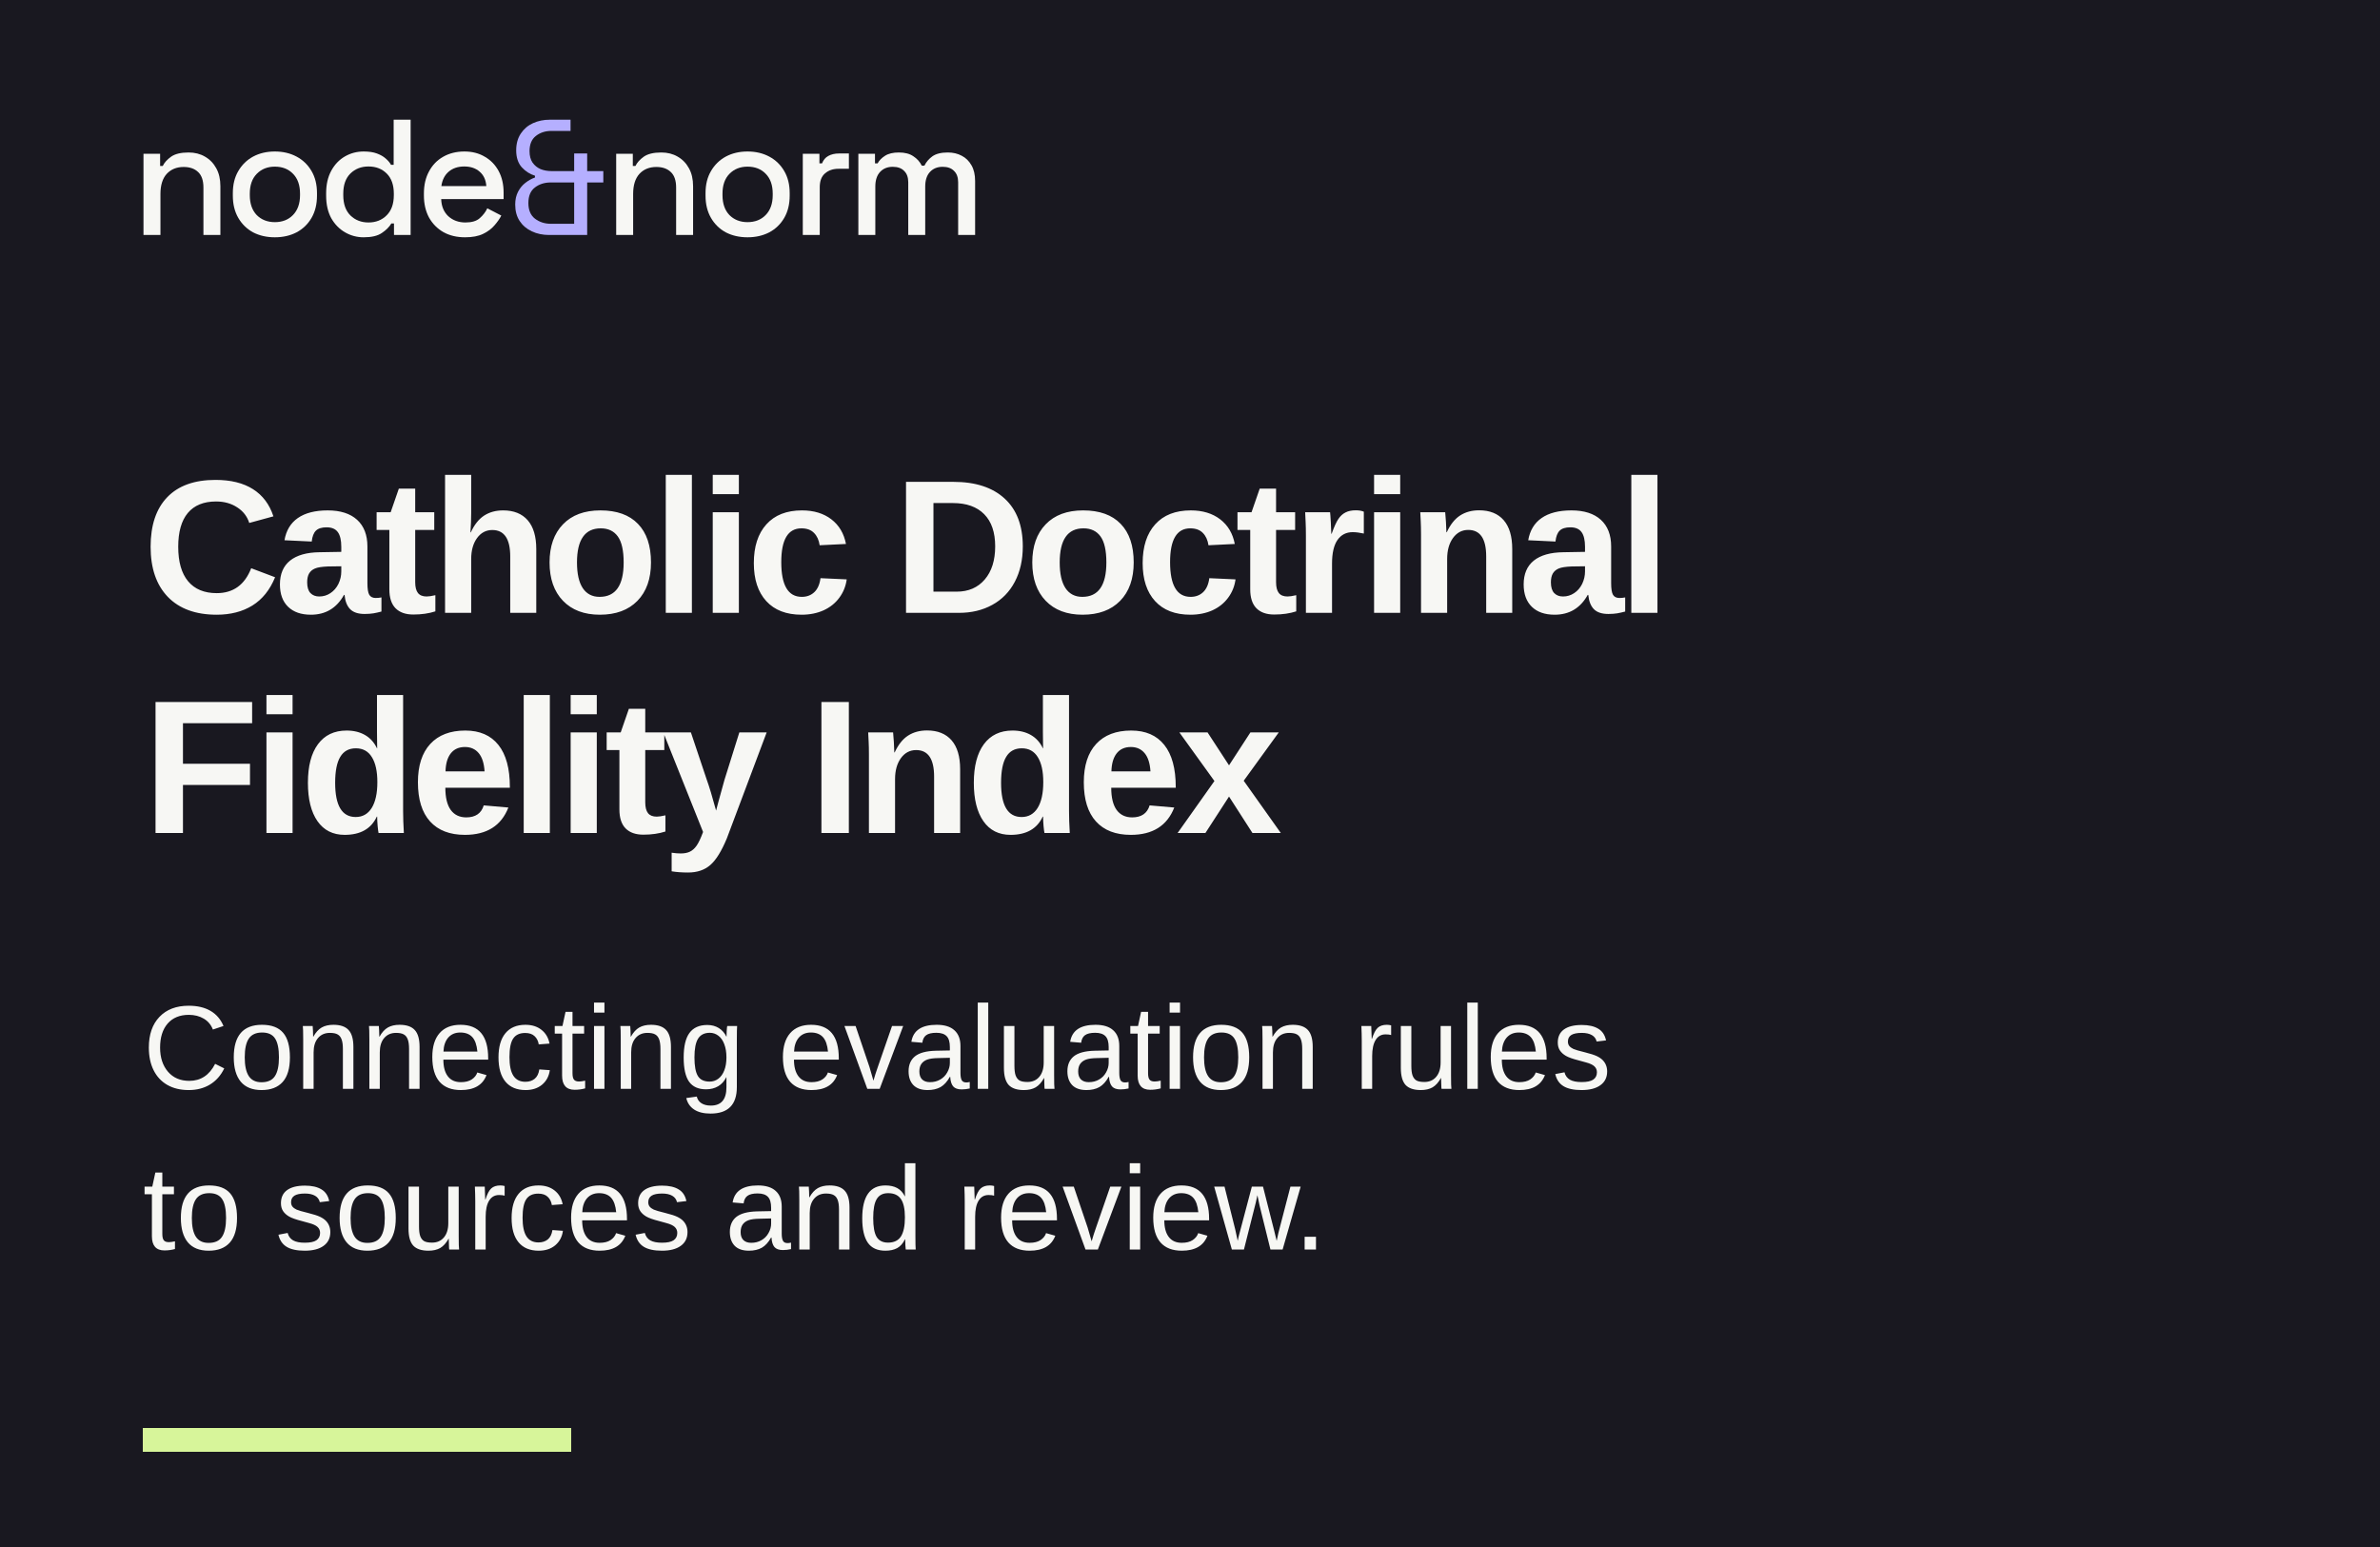
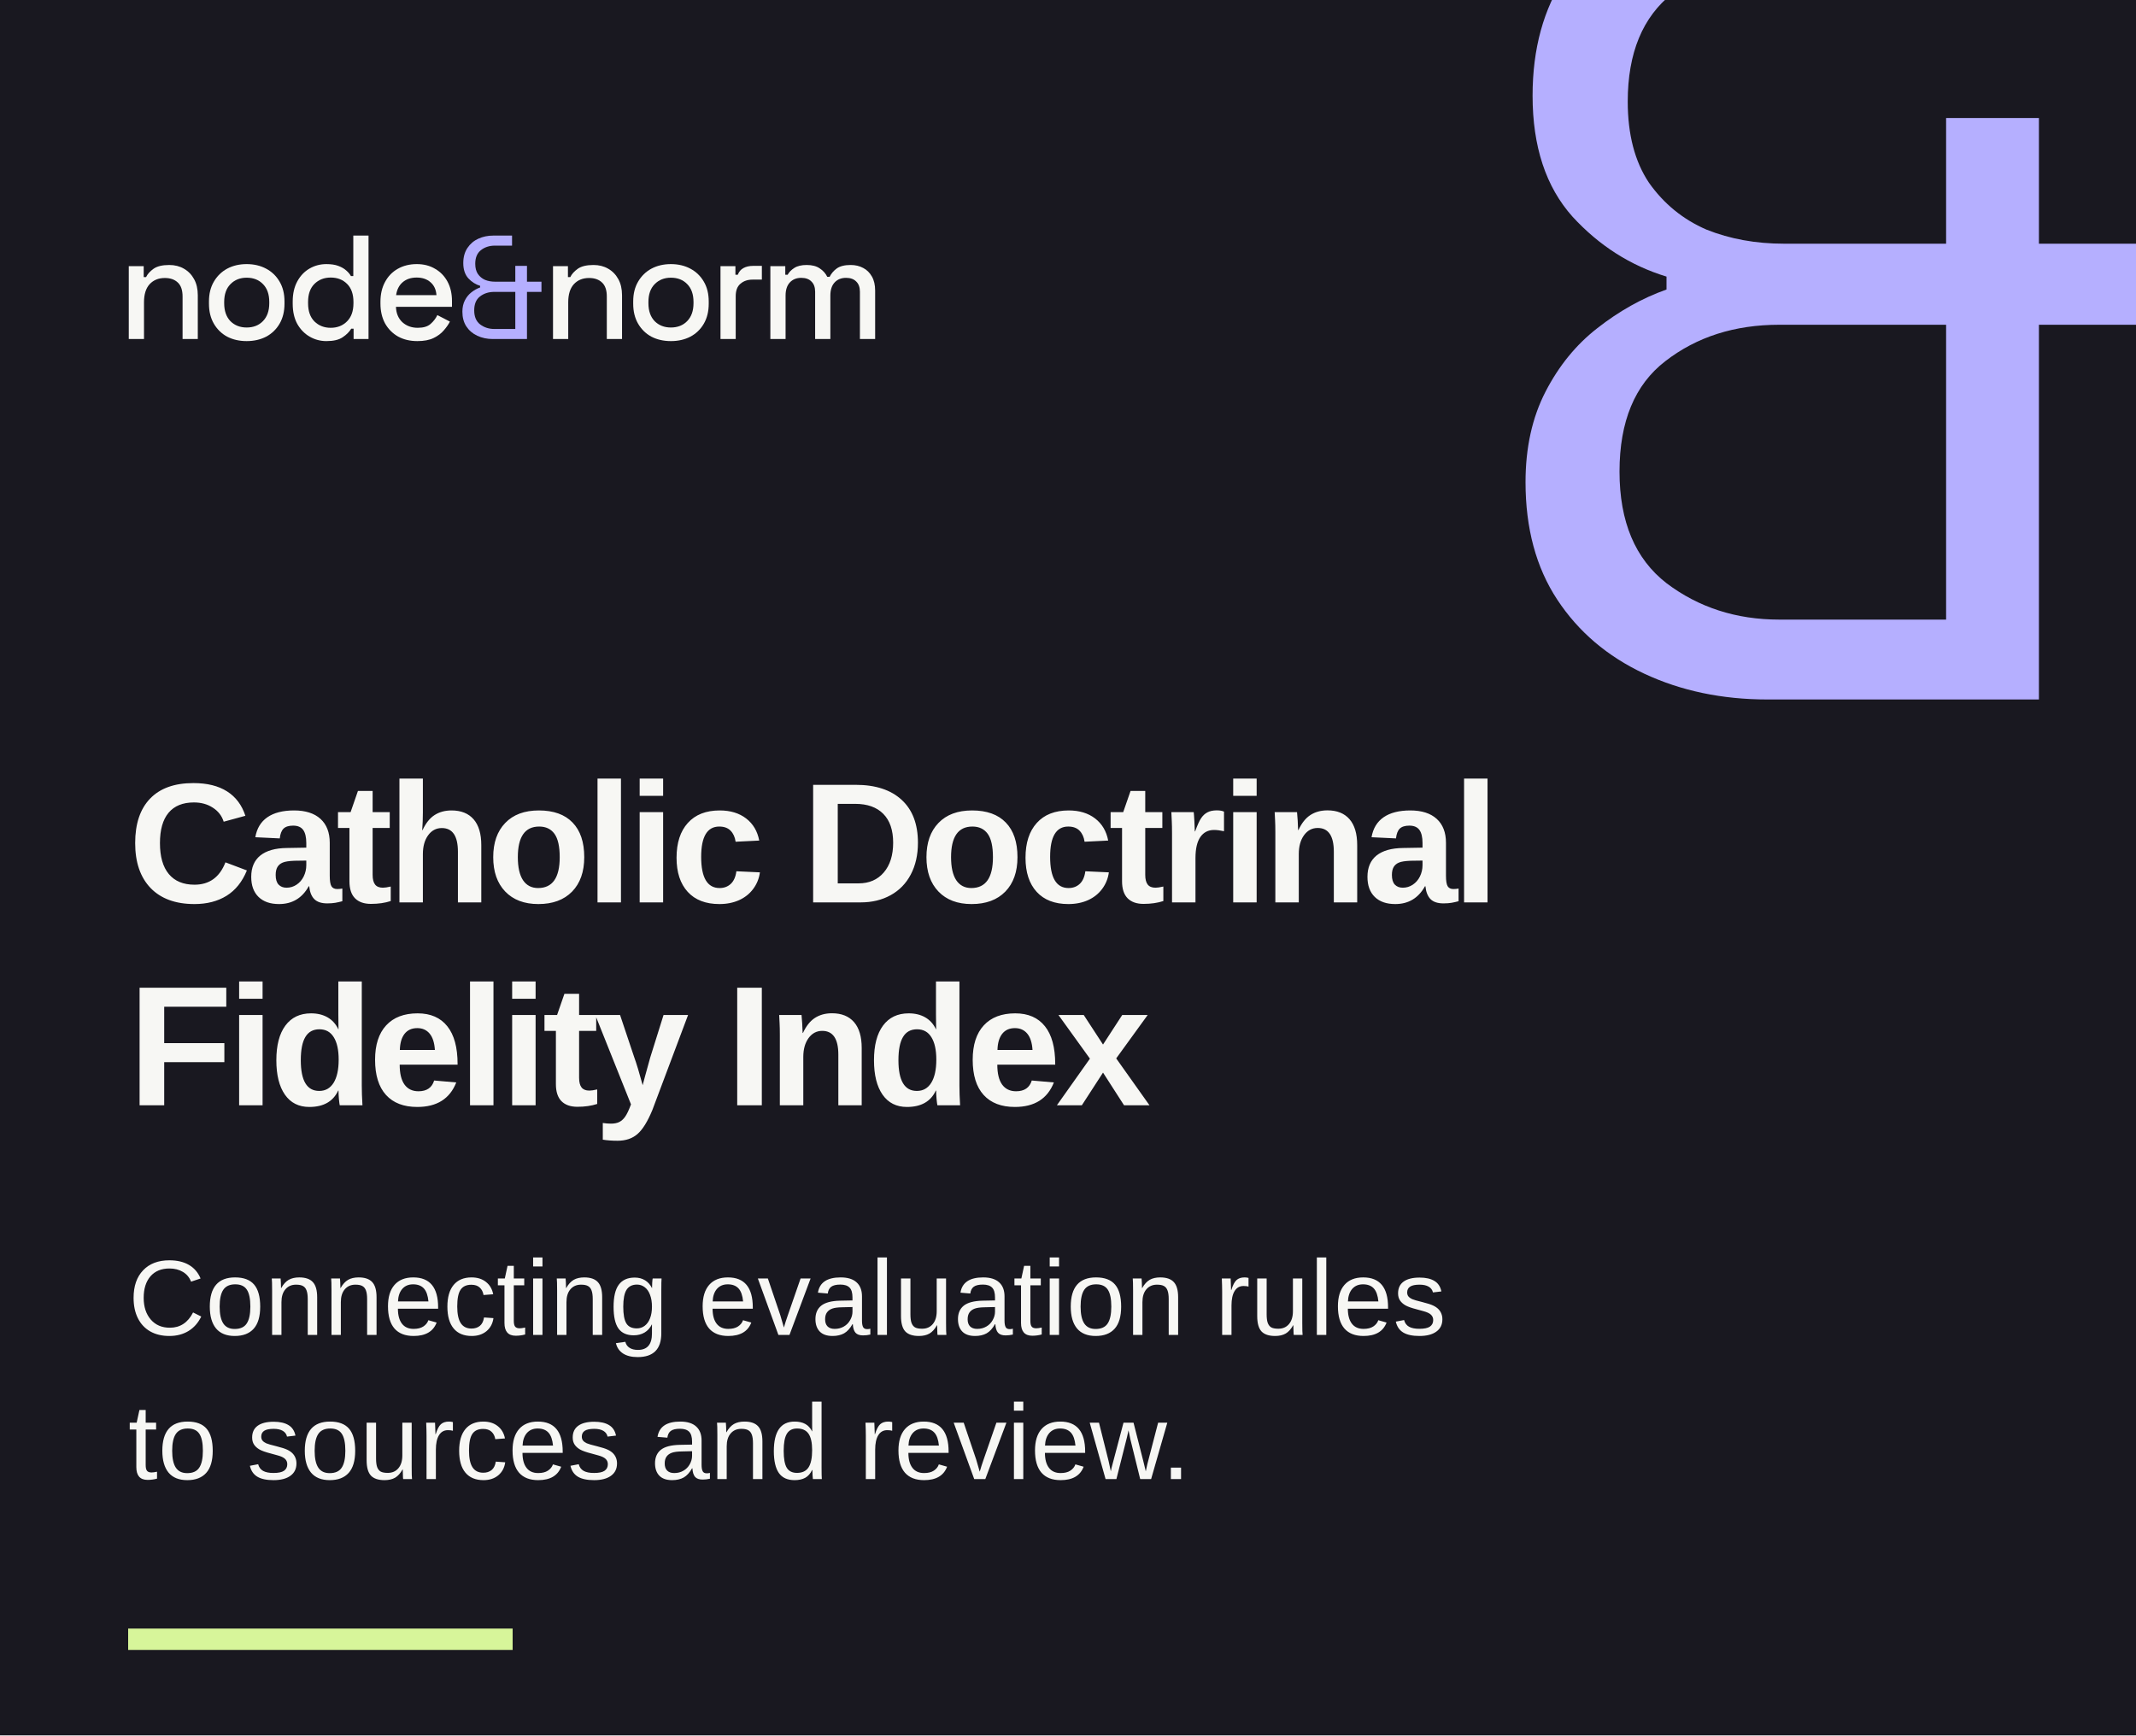
- <svg xmlns="http://www.w3.org/2000/svg" width="400" height="260" viewBox="0 0 400 260" role="img" aria-labelledby="title desc">
-   <rect width="400" height="260" fill="#191820" />
-   <svg viewBox="34.48 -338 2428 346.72" x="24" y="20" width="140" height="20" aria-hidden="true">
+ <svg xmlns="http://www.w3.org/2000/svg" width="400" height="325" viewBox="0 0 400 325" role="img" aria-labelledby="title desc" overflow="hidden">
+   <rect width="400" height="325" fill="#191820" />
+   <path data-artwork="cover-ampersand" aria-hidden="true" d="M250 0Q192 0 145 -22Q98 -44 71 -85Q44 -126 44 -185Q44 -229 61 -262Q78 -295 105 -316Q133 -338 164 -349L164 -360Q118 -374 84 -411Q50 -449 50 -514Q50 -574 78 -616Q106 -658 152 -679Q198 -700 254 -700L380 -700L380 -632L264 -632Q208 -632 169 -601Q131 -571 131 -509Q131 -467 149 -440Q168 -413 198 -400Q228 -388 264 -388L402 -388L402 -495L481 -495L481 -388L579 -388L579 -319L481 -319L481 0L250 0ZM260 -68L402 -68L402 -319L260 -319Q203 -319 163 -288Q124 -258 124 -194Q124 -130 164 -99Q205 -68 260 -68Z" fill="#b5afff" transform="translate(276 131) scale(0.22)" />
+   <svg viewBox="34.48 -338 2428 346.72" x="24" y="44" width="140" height="20" aria-hidden="true">
    <path fill="#f7f7f4" transform="translate(0 0) scale(0.48)" d="M76 0L76 -493L177 -493L177 -419L193 -419Q207 -449 243 -475Q279 -501 350 -501Q406 -501 449 -476Q493 -451 518 -405Q543 -360 543 -296L543 0L440 0L440 -288Q440 -352 408 -382Q376 -413 320 -413Q256 -413 217 -371Q179 -329 179 -249L179 0L76 0Z" />
    <path fill="#f7f7f4" transform="translate(271.96 0) scale(0.48)" d="M307 14Q233 14 175 -16Q118 -47 85 -104Q52 -161 52 -239L52 -254Q52 -332 85 -388Q118 -445 175 -476Q233 -507 307 -507Q381 -507 439 -476Q497 -445 530 -388Q563 -332 563 -254L563 -239Q563 -161 530 -104Q497 -47 439 -16Q381 14 307 14ZM307 -78Q375 -78 417 -121Q460 -165 460 -242L460 -251Q460 -328 418 -371Q376 -415 307 -415Q240 -415 197 -371Q155 -328 155 -251L155 -242Q155 -165 197 -121Q240 -78 307 -78Z" />
    <path fill="#f7f7f4" transform="translate(543.92 0) scale(0.48)" d="M280 14Q219 14 167 -16Q115 -46 83 -102Q52 -159 52 -239L52 -254Q52 -333 83 -390Q114 -447 166 -477Q218 -507 280 -507Q328 -507 360 -495Q393 -483 414 -464Q435 -446 446 -426L462 -426L462 -700L565 -700L565 0L464 0L464 -70L448 -70Q429 -38 390 -12Q352 14 280 14ZM309 -76Q376 -76 419 -119Q463 -162 463 -242L463 -251Q463 -330 420 -373Q377 -416 309 -416Q243 -416 199 -373Q156 -330 156 -251L156 -242Q156 -162 199 -119Q243 -76 309 -76Z" />
    <path fill="#f7f7f4" transform="translate(828.88 0) scale(0.48)" d="M302 14Q227 14 171 -17Q115 -49 83 -106Q52 -164 52 -240L52 -252Q52 -329 83 -386Q114 -444 169 -475Q225 -507 298 -507Q369 -507 422 -475Q476 -444 506 -388Q536 -332 536 -257L536 -218L157 -218Q159 -153 200 -114Q242 -76 304 -76Q362 -76 391 -102Q421 -128 437 -162L522 -118Q508 -90 481 -59Q455 -28 412 -7Q369 14 302 14ZM158 -297L431 -297Q427 -353 391 -384Q355 -416 297 -416Q239 -416 202 -384Q166 -353 158 -297Z" />
    <path fill="#b5afff" transform="translate(1098.84 0) scale(0.48)" d="M250 0Q192 0 145 -22Q98 -44 71 -85Q44 -126 44 -185Q44 -229 61 -262Q78 -295 105 -316Q133 -338 164 -349L164 -360Q118 -374 84 -411Q50 -449 50 -514Q50 -574 78 -616Q106 -658 152 -679Q198 -700 254 -700L380 -700L380 -632L264 -632Q208 -632 169 -601Q131 -571 131 -509Q131 -467 149 -440Q168 -413 198 -400Q228 -388 264 -388L402 -388L402 -495L481 -495L481 -388L579 -388L579 -319L481 -319L481 0L250 0ZM260 -68L402 -68L402 -319L260 -319Q203 -319 163 -288Q124 -258 124 -194Q124 -130 164 -99Q205 -68 260 -68Z" />
    <path fill="#f7f7f4" transform="translate(1377.8 0) scale(0.48)" d="M76 0L76 -493L177 -493L177 -419L193 -419Q207 -449 243 -475Q279 -501 350 -501Q406 -501 449 -476Q493 -451 518 -405Q543 -360 543 -296L543 0L440 0L440 -288Q440 -352 408 -382Q376 -413 320 -413Q256 -413 217 -371Q179 -329 179 -249L179 0L76 0Z" />
    <path fill="#f7f7f4" transform="translate(1649.76 0) scale(0.48)" d="M307 14Q233 14 175 -16Q118 -47 85 -104Q52 -161 52 -239L52 -254Q52 -332 85 -388Q118 -445 175 -476Q233 -507 307 -507Q381 -507 439 -476Q497 -445 530 -388Q563 -332 563 -254L563 -239Q563 -161 530 -104Q497 -47 439 -16Q381 14 307 14ZM307 -78Q375 -78 417 -121Q460 -165 460 -242L460 -251Q460 -328 418 -371Q376 -415 307 -415Q240 -415 197 -371Q155 -328 155 -251L155 -242Q155 -165 197 -121Q240 -78 307 -78Z" />
    <path fill="#f7f7f4" transform="translate(1921.72 0) scale(0.48)" d="M76 0L76 -493L177 -493L177 -435L193 -435Q205 -466 231 -480Q258 -495 297 -495L356 -495L356 -402L293 -402Q243 -402 211 -374Q179 -347 179 -290L179 0L76 0Z" />
    <path fill="#f7f7f4" transform="translate(2083.68 0) scale(0.48)" d="M76 0L76 -493L177 -493L177 -435L193 -435Q207 -461 238 -481Q269 -501 322 -501Q377 -501 410 -478Q444 -456 461 -421L477 -421Q494 -455 526 -478Q559 -501 619 -501Q667 -501 704 -481Q741 -462 763 -423Q785 -385 785 -328L785 0L682 0L682 -320Q682 -365 657 -389Q633 -414 588 -414Q540 -414 511 -383Q482 -352 482 -294L482 0L379 0L379 -320Q379 -365 354 -389Q330 -414 285 -414Q237 -414 208 -383Q179 -352 179 -294L179 0L76 0Z" />
  </svg>
-   <text x="24" y="103" fill="#F7F7F4" font-family="Arial, Helvetica, sans-serif" font-size="32" font-weight="600" letter-spacing="-1">Catholic Doctrinal</text>
-   <text x="24" y="140" fill="#F7F7F4" font-family="Arial, Helvetica, sans-serif" font-size="32" font-weight="600" letter-spacing="-1">Fidelity Index</text>
-   <text x="24" y="183" fill="#F7F7F4" font-family="Arial, Helvetica, sans-serif" font-size="20">Connecting evaluation rules</text>
-   <text x="24" y="210" fill="#F7F7F4" font-family="Arial, Helvetica, sans-serif" font-size="20">to sources and review.</text>
-   <rect x="24" y="240" width="72" height="4" fill="#D7F59A" />
+   <text fill="#F7F7F4" font-family="Arial, Helvetica, sans-serif" x="24" y="169" font-size="32" font-weight="600" letter-spacing="-1">Catholic Doctrinal</text>
+   <text fill="#F7F7F4" font-family="Arial, Helvetica, sans-serif" x="24" y="207" font-size="32" font-weight="600" letter-spacing="-1">Fidelity Index</text>
+   <text fill="#F7F7F4" font-family="Arial, Helvetica, sans-serif" x="24" y="250" font-size="20">Connecting evaluation rules</text>
+   <text fill="#F7F7F4" font-family="Arial, Helvetica, sans-serif" x="24" y="277" font-size="20">to sources and review.</text>
+   <rect x="24" y="305" width="72" height="4" fill="#D7F59A" />
</svg>
